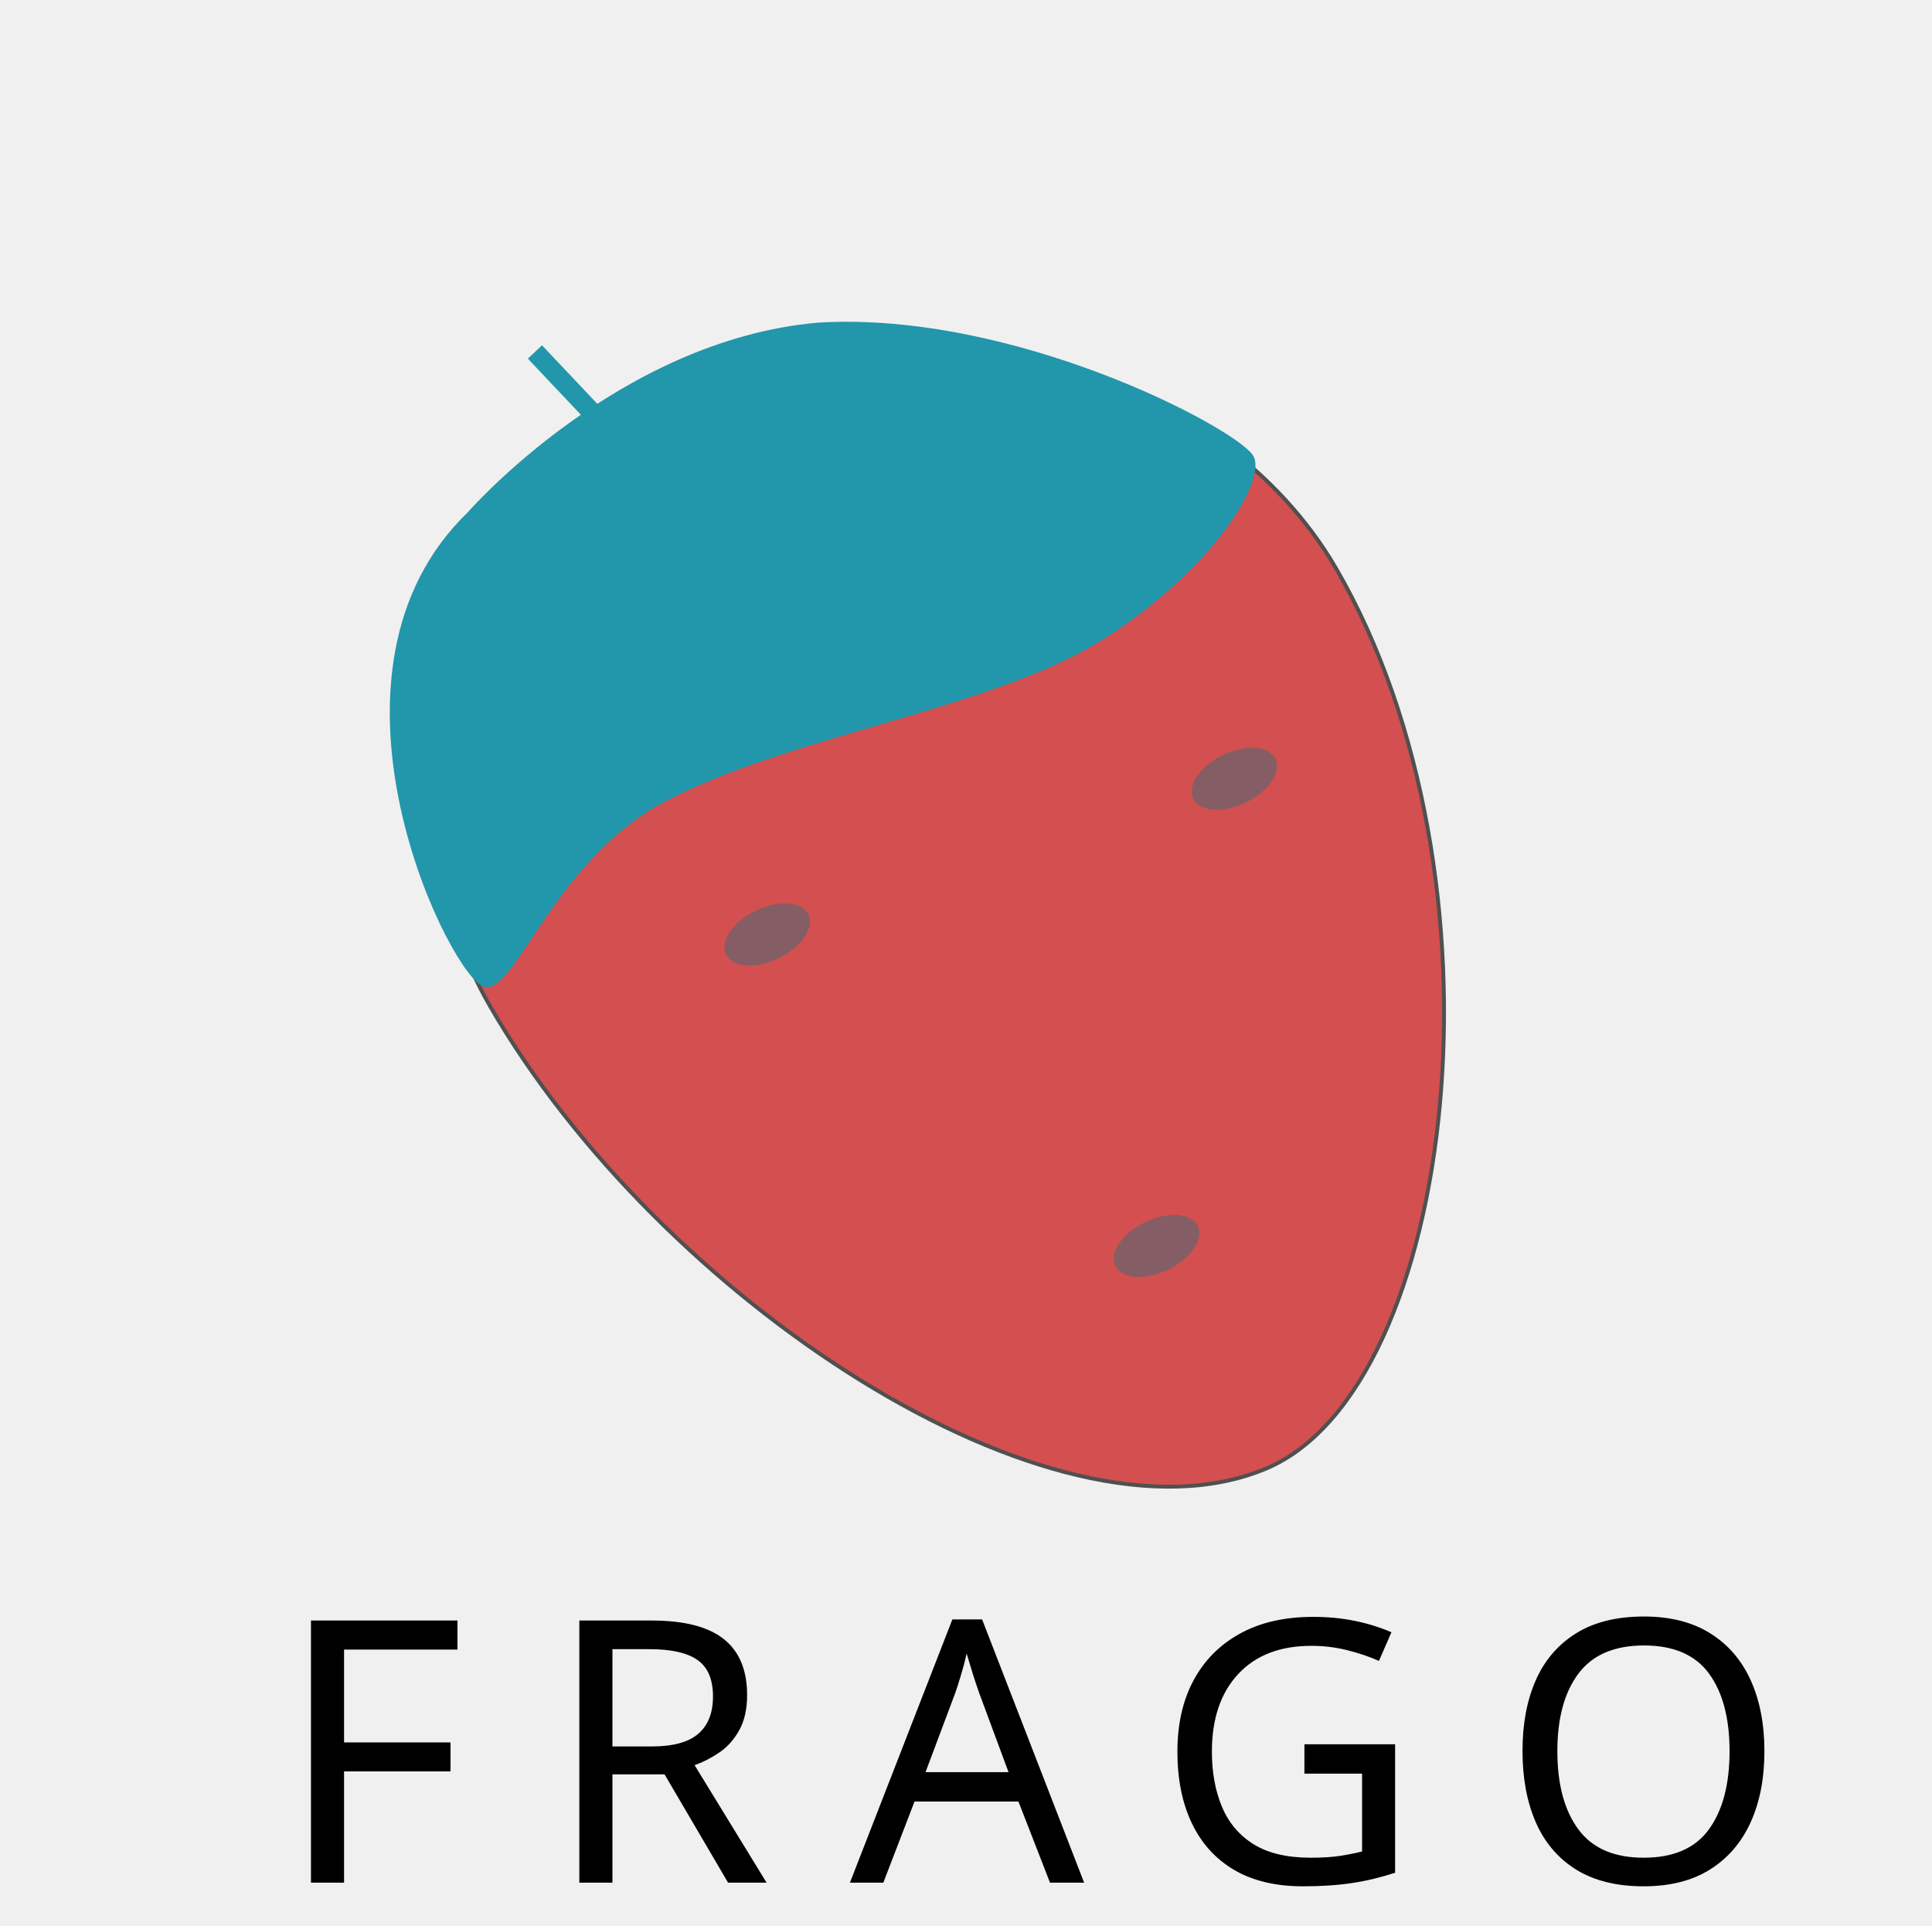
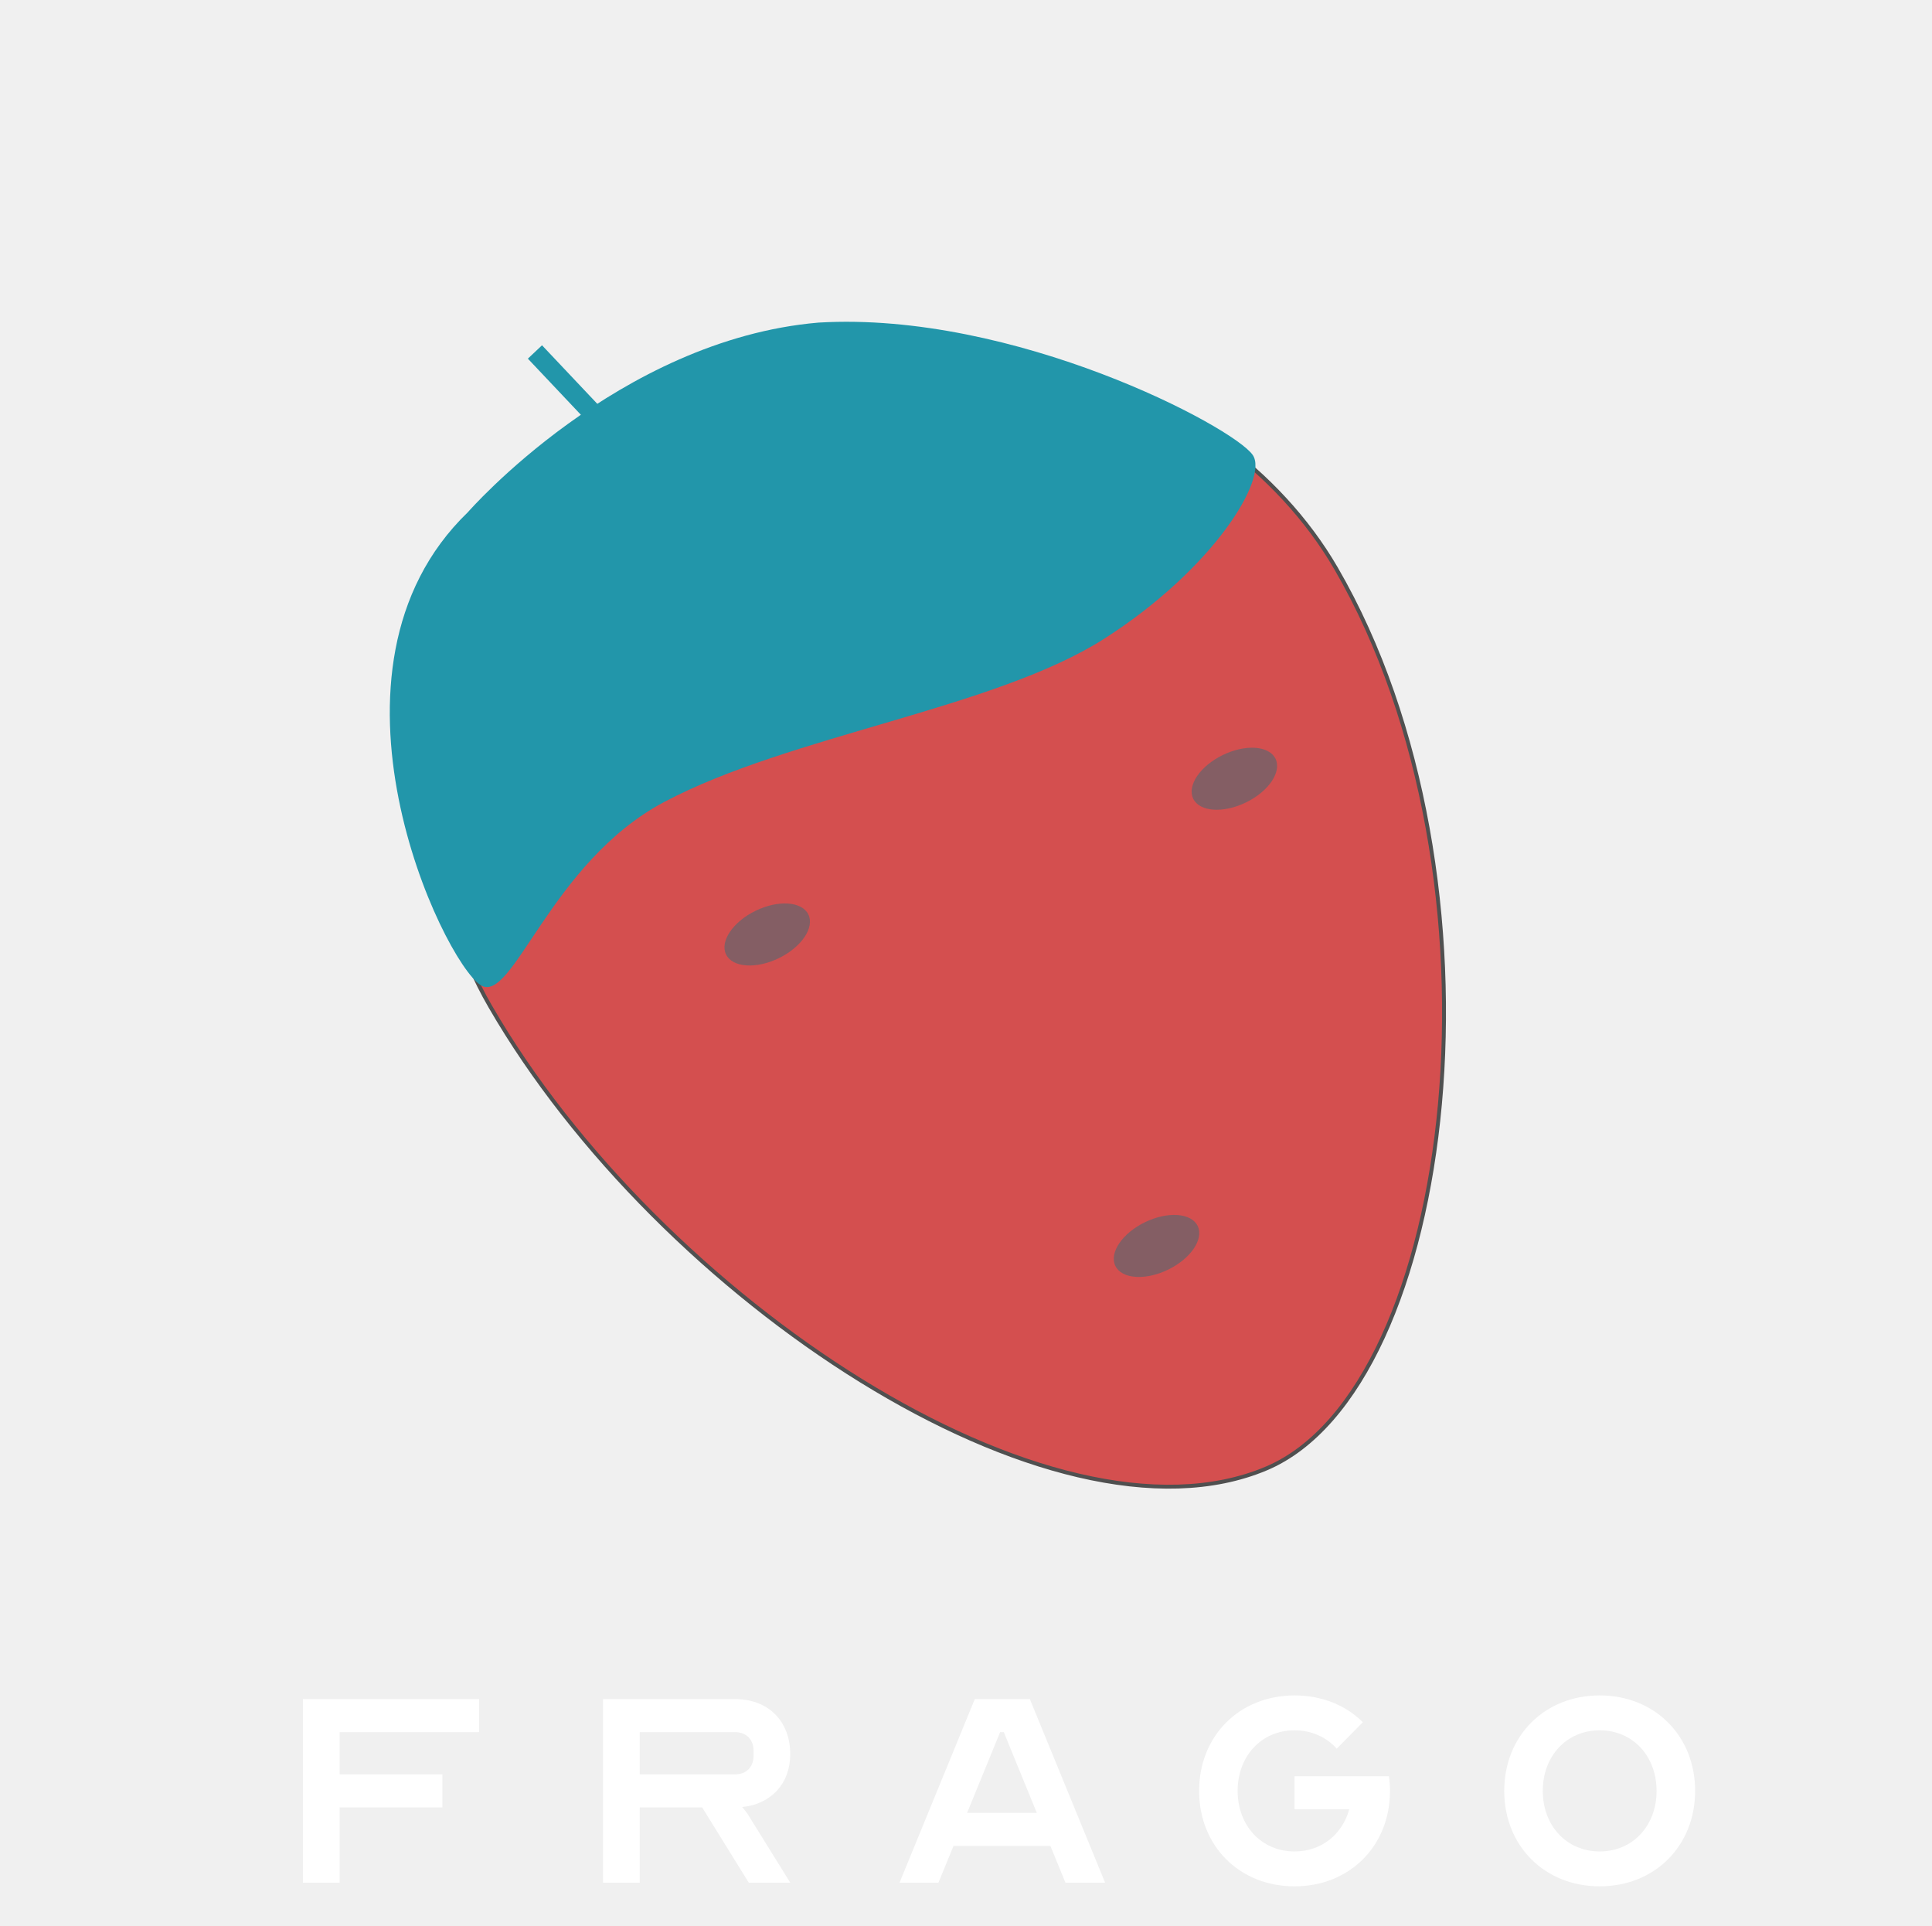
- <svg xmlns="http://www.w3.org/2000/svg" id="svg849" version="1.1" width="496.275" height="494.497">
+ <svg xmlns="http://www.w3.org/2000/svg" height="494.497" width="496.275" version="1.1" id="svg849">
  <style id="style932" />
  <defs id="defs853" />
-   <g transform="translate(217.868,-13.56025)" id="g906">
+   <g id="g906" transform="translate(217.868,-13.56025)">
    <g id="g897" />
  </g>
-   <text id="text847" stroke-width="2.357" font-family="Optician Sans" font-size="94.292" font-weight="400" style="line-height:1.25;-inkscape-font-specification:'Optician Sans Normal';font-variant-ligatures:normal;font-variant-caps:normal;font-variant-numeric:normal;font-variant-east-asian:normal" x="70.74" y="483.554">
-     <tspan id="tspan845" letter-spacing="20" x="70.74" y="483.554" dx="0 0 0 0">FRAGO</tspan>
-   </text>
-   <path id="path864" d="m 343.186,145.979 c 46.093,79.355 31.056,210.515 -17.901,231.194 -55.044,23.25 -156.085,-43.822 -199.353,-118.656 -32.159,-55.622 -0.38,-116.811 60.102,-154.837 51.121,-32.14 127.663,-8.47 157.152,42.299 z" style="fill:#d44f4f;fill-opacity:1;stroke:#505050;stroke-width:1;stroke-linecap:butt;stroke-linejoin:miter;stroke-miterlimit:4;stroke-dasharray:none;stroke-opacity:1" />
-   <path id="path973" d="m 210.249,82.857 c 50.247,-2.978 106.495,26.717 111.538,33.999 4.119,5.946 -9.983,29.178 -38.026,47.126 -28.204,18.051 -80.757,24.813 -113.189,42.025 -29.307,15.553 -38.926,52.246 -47.123,47.015 -9.747,-6.22 -45.293,-80.914 -3.271,-121.458 0,0 38.593,-44.306 90.07,-48.706 z" style="fill:#2296aa;fill-opacity:1;stroke:none;stroke-width:1.072px;stroke-linecap:butt;stroke-linejoin:miter;stroke-opacity:1" />
-   <path id="path989" d="M 152.779,106.674 137.411,90.402 v 0" style="fill:none;stroke:#2296aa;stroke-width:5;stroke-linecap:butt;stroke-linejoin:miter;stroke-opacity:1;stroke-miterlimit:4;stroke-dasharray:none" />
-   <ellipse transform="rotate(-25.87644)" ry="6.78" rx="11.752" cy="301.962" cx="72.565" id="path991" style="opacity:1;fill:#1a7281;fill-opacity:0.429;fill-rule:evenodd;stroke:none;stroke-width:5;stroke-linecap:round;stroke-linejoin:round;stroke-miterlimit:4;stroke-dasharray:none;stroke-opacity:1" />
-   <ellipse style="opacity:1;fill:#1a7281;fill-opacity:0.429;fill-rule:evenodd;stroke:none;stroke-width:5;stroke-linecap:round;stroke-linejoin:round;stroke-miterlimit:4;stroke-dasharray:none;stroke-opacity:1" id="ellipse993" cx="197.991" cy="318.344" rx="11.752" ry="6.78" transform="rotate(-25.87644)" />
-   <ellipse transform="rotate(-25.87644)" ry="6.78" rx="11.752" cy="417.584" cx="127.625" id="ellipse995" style="opacity:1;fill:#1a7281;fill-opacity:0.429;fill-rule:evenodd;stroke:none;stroke-width:5;stroke-linecap:round;stroke-linejoin:round;stroke-miterlimit:4;stroke-dasharray:none;stroke-opacity:1" />
+   <g style="font-weight:400;font-size:94.292px;line-height:1.25;font-family:'Optician Sans';-inkscape-font-specification:'Optician Sans Normal';font-variant-ligatures:normal;font-variant-caps:normal;font-variant-numeric:normal;font-variant-east-asian:normal;stroke-width:2.357;fill:#ffffff;fill-opacity:1" id="text847" aria-label="FRAGO">
+     <path id="path25" style="letter-spacing:20;fill:#ffffff;fill-opacity:1" d="m 87.241,455.738 v -10.844 h 35.831 v -8.486 H 77.812 v 47.146 h 9.429 v -19.33 h 26.402 v -8.486 z" />
+     <path id="path27" style="letter-spacing:20;fill:#ffffff;fill-opacity:1" d="m 154.903,483.554 h 9.429 v -19.33 h 16.03 l 11.975,19.33 h 10.655 l -10.655,-17.161 c -0.377,-0.66 -1.037,-1.509 -1.697,-2.263 7.449,-0.754 12.352,-6.035 12.352,-13.578 0,-8.486 -5.658,-14.144 -14.144,-14.144 h -33.945 z m 9.429,-27.816 v -10.844 h 24.516 c 2.829,0 4.715,1.886 4.715,4.715 v 1.414 c 0,2.829 -1.886,4.715 -4.715,4.715 z" />
+     <path id="path29" style="letter-spacing:20;fill:#ffffff;fill-opacity:1" d="m 241.06,483.554 3.866,-9.429 h 24.893 l 3.866,9.429 h 10.184 l -19.33,-47.146 h -14.144 l -19.33,47.146 z m 7.355,-17.915 8.486,-20.744 h 0.943 l 8.486,20.744 z" />
+     <path id="path31" style="letter-spacing:20;fill:#ffffff;fill-opacity:1" d="m 346.582,464.696 c -1.792,6.506 -7.166,10.844 -14.05,10.844 -8.486,0 -14.615,-6.6 -14.615,-15.558 0,-8.958 6.129,-15.558 14.615,-15.558 4.432,0 8.203,1.792 10.844,4.715 l 6.695,-6.789 c -4.337,-4.337 -10.466,-6.883 -17.538,-6.883 -14.144,0 -24.516,10.372 -24.516,24.516 0,14.144 10.372,24.516 24.516,24.516 14.144,0 24.516,-10.372 24.516,-24.516 0,-1.32 -0.094,-2.546 -0.283,-3.772 h -24.233 v 8.486 z" />
+     <path id="path33" style="letter-spacing:20;fill:#ffffff;fill-opacity:1" d="m 410.912,435.465 c -14.144,0 -24.516,10.372 -24.516,24.516 0,14.144 10.372,24.516 24.516,24.516 14.144,0 24.516,-10.372 24.516,-24.516 0,-14.144 -10.372,-24.516 -24.516,-24.516 z m 0,40.074 c -8.486,0 -14.615,-6.6 -14.615,-15.558 0,-8.958 6.129,-15.558 14.615,-15.558 8.486,0 14.615,6.6 14.615,15.558 0,8.958 -6.129,15.558 -14.615,15.558 z" />
+   </g>
+   <path style="fill:#d44f4f;fill-opacity:1;stroke:#505050;stroke-width:1;stroke-linecap:butt;stroke-linejoin:miter;stroke-miterlimit:4;stroke-dasharray:none;stroke-opacity:1" d="m 343.186,145.979 c 46.093,79.355 31.056,210.515 -17.901,231.194 -55.044,23.25 -156.085,-43.822 -199.353,-118.656 -32.159,-55.622 -0.38,-116.811 60.102,-154.837 51.121,-32.14 127.663,-8.47 157.152,42.299 z" id="path864" />
+   <path style="fill:#2296aa;fill-opacity:1;stroke:none;stroke-width:1.072px;stroke-linecap:butt;stroke-linejoin:miter;stroke-opacity:1" d="m 210.249,82.857 c 50.247,-2.978 106.495,26.717 111.538,33.999 4.119,5.946 -9.983,29.178 -38.026,47.126 -28.204,18.051 -80.757,24.813 -113.189,42.025 -29.307,15.553 -38.926,52.246 -47.123,47.015 -9.747,-6.22 -45.293,-80.914 -3.271,-121.458 0,0 38.593,-44.306 90.07,-48.706 z" id="path973" />
+   <path style="fill:none;stroke:#2296aa;stroke-width:5;stroke-linecap:butt;stroke-linejoin:miter;stroke-opacity:1;stroke-miterlimit:4;stroke-dasharray:none" d="M 152.779,106.674 137.411,90.402 v 0" id="path989" />
+   <ellipse style="opacity:1;fill:#1a7281;fill-opacity:0.429;fill-rule:evenodd;stroke:none;stroke-width:5;stroke-linecap:round;stroke-linejoin:round;stroke-miterlimit:4;stroke-dasharray:none;stroke-opacity:1" id="path991" cx="72.565" cy="301.962" rx="11.752" ry="6.78" transform="rotate(-25.87644)" />
+   <ellipse transform="rotate(-25.87644)" ry="6.78" rx="11.752" cy="318.344" cx="197.991" id="ellipse993" style="opacity:1;fill:#1a7281;fill-opacity:0.429;fill-rule:evenodd;stroke:none;stroke-width:5;stroke-linecap:round;stroke-linejoin:round;stroke-miterlimit:4;stroke-dasharray:none;stroke-opacity:1" />
+   <ellipse style="opacity:1;fill:#1a7281;fill-opacity:0.429;fill-rule:evenodd;stroke:none;stroke-width:5;stroke-linecap:round;stroke-linejoin:round;stroke-miterlimit:4;stroke-dasharray:none;stroke-opacity:1" id="ellipse995" cx="127.625" cy="417.584" rx="11.752" ry="6.78" transform="rotate(-25.87644)" />
</svg>
